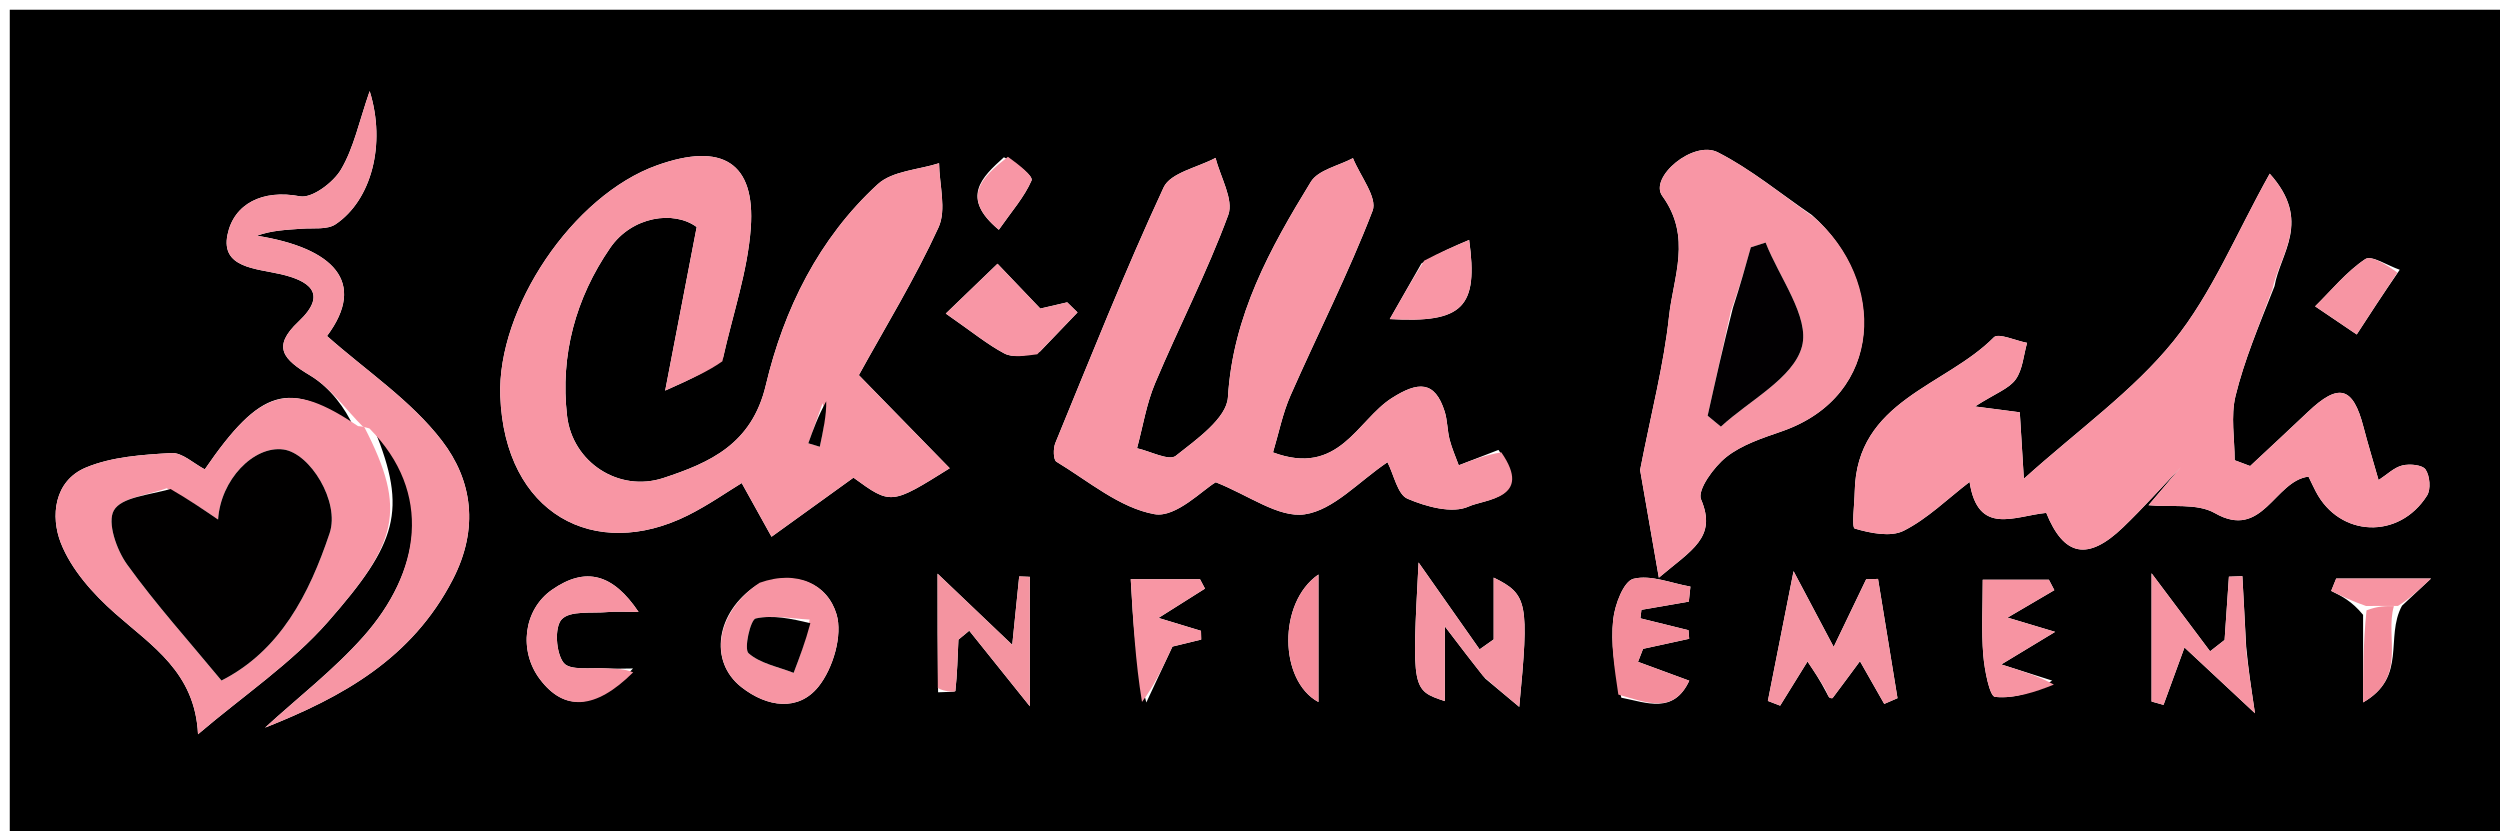
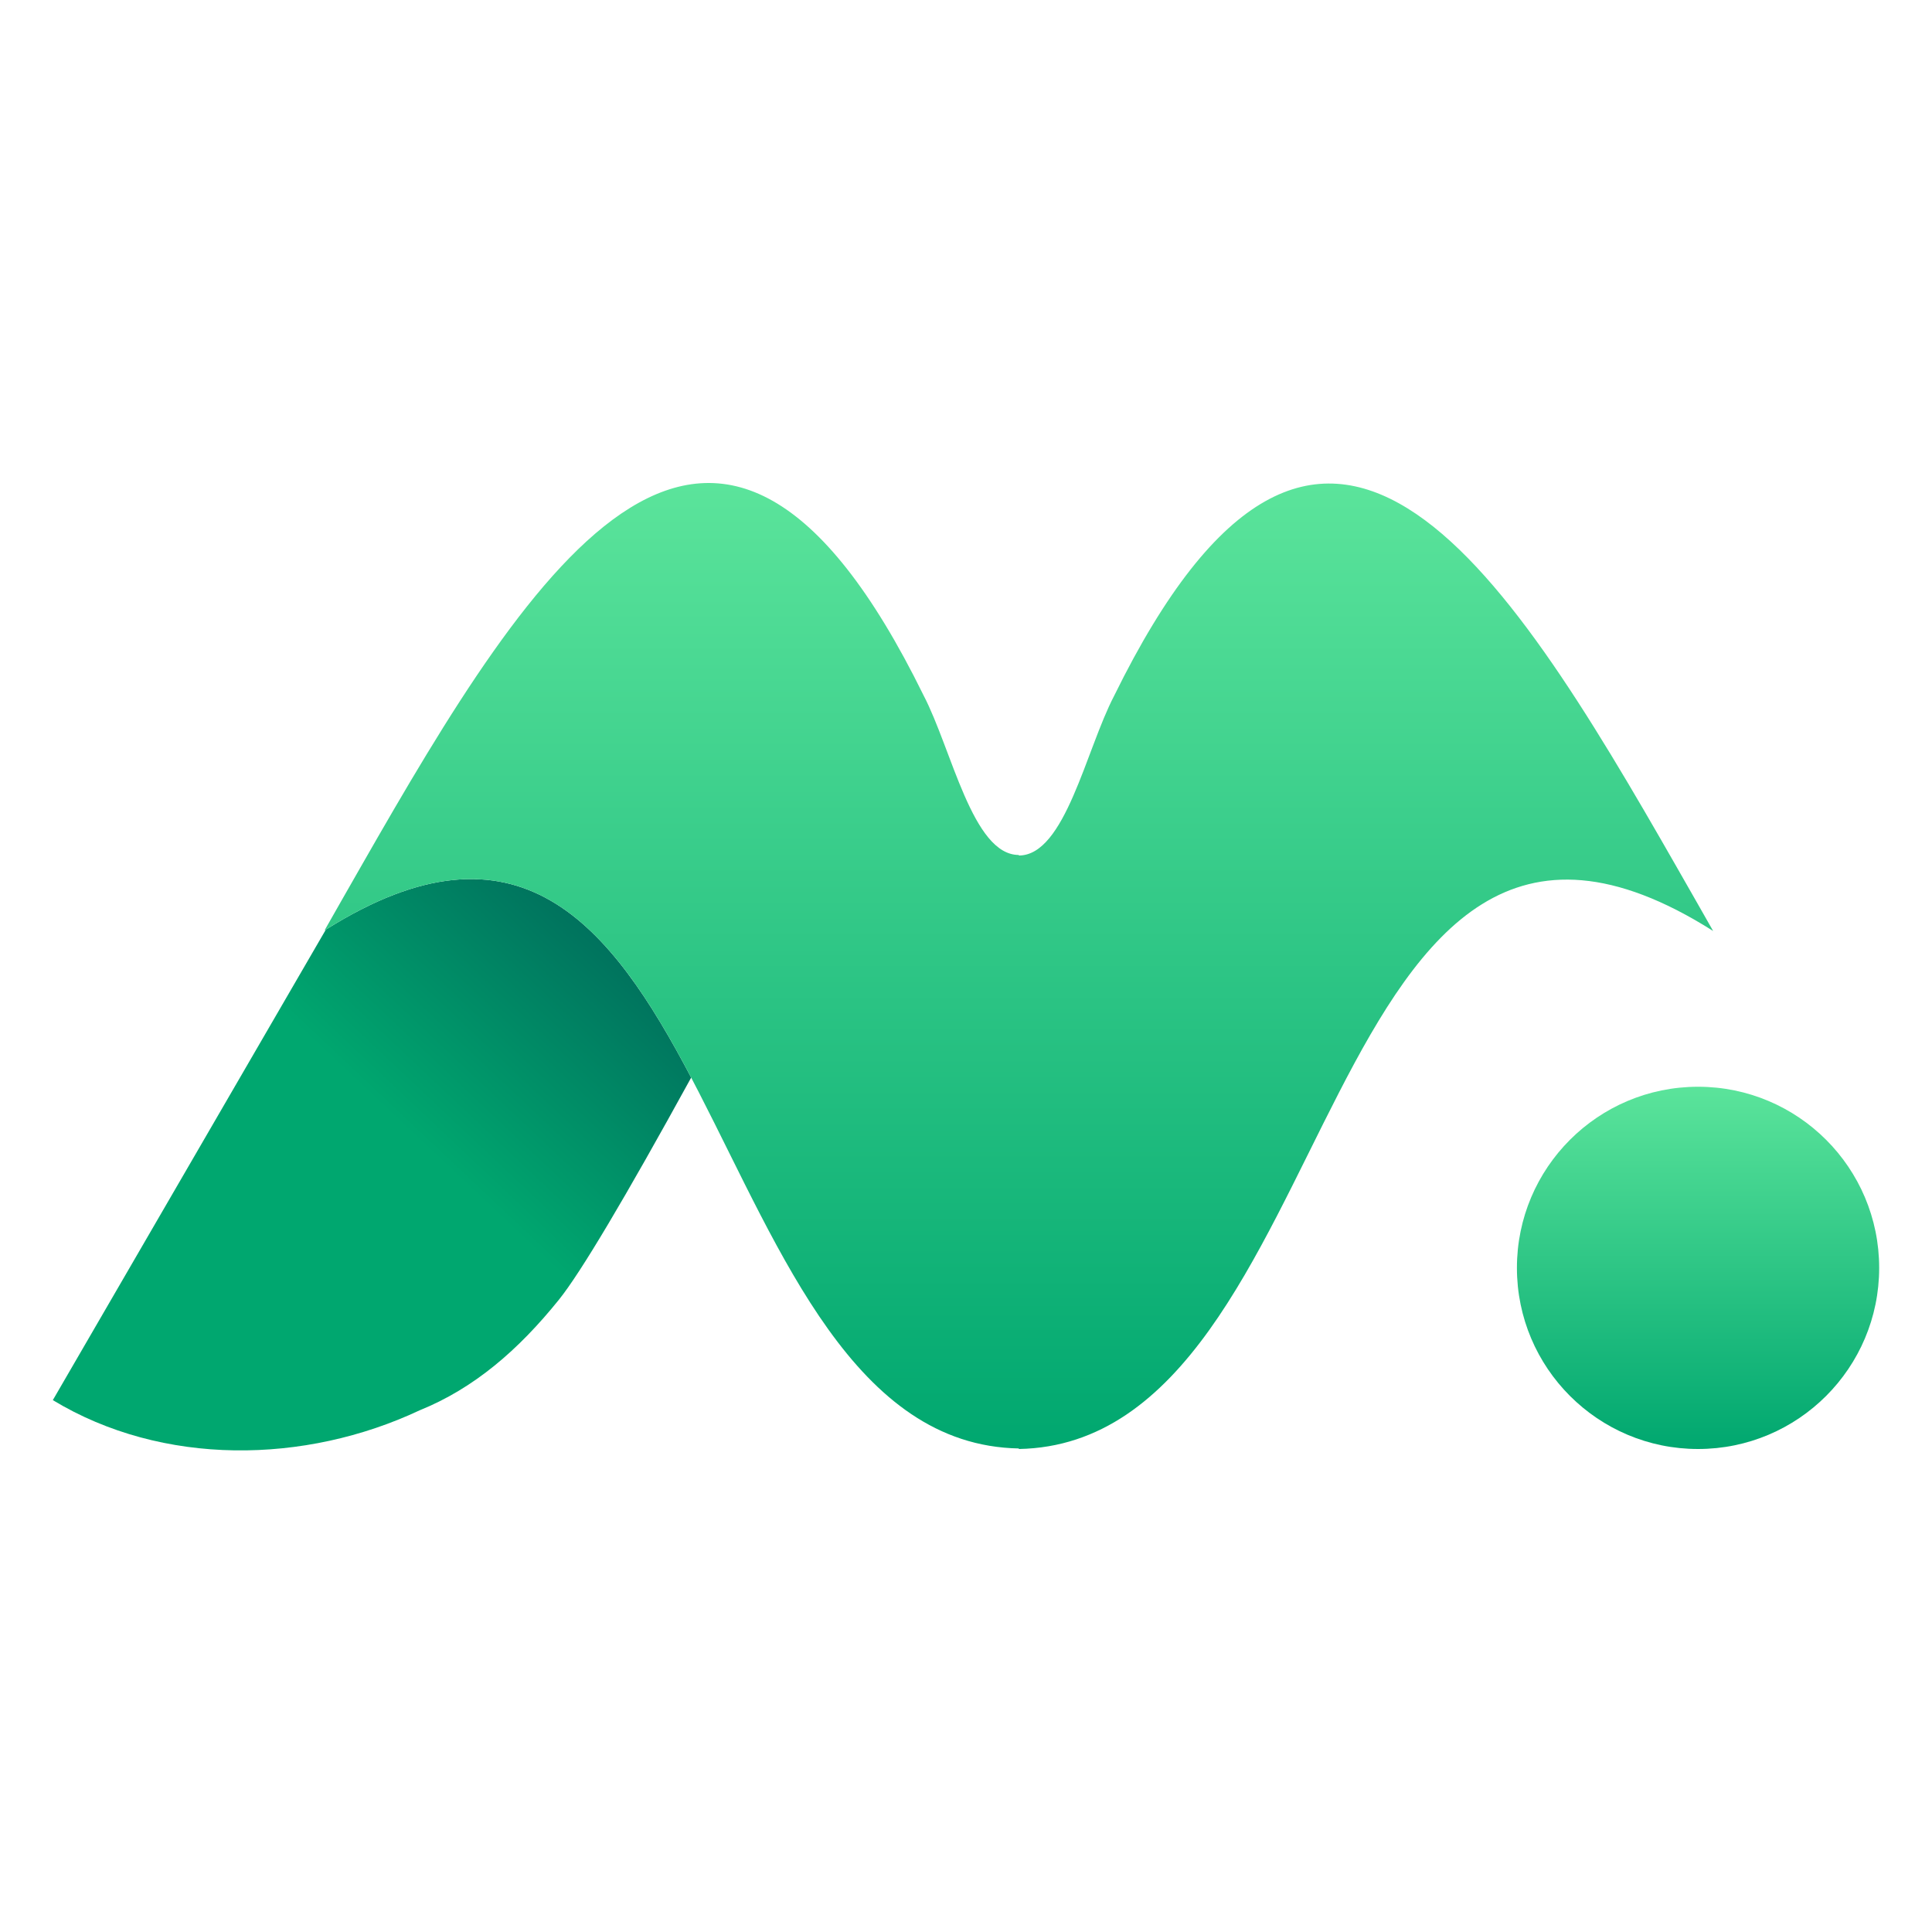
- <svg xmlns="http://www.w3.org/2000/svg" version="1.1" id="Layer_1" x="0px" y="0px" width="100%" viewBox="0 0 256 85" enable-background="new 0 0 256 85" xml:space="preserve">
-   <path fill="#000000" opacity="1" stroke="none" d=" M165,86   C110,86 55.5,86 1,86   C1,57.667 1,29.333 1,1   C86.333,1 171.667,1 257,1   C257,29.333 257,57.667 257,86   C226.5,86 196,86 165,86  M245.964,62.027   C246.717,61.322 247.469,60.617 248.938,59.241   C244.783,59.241 242.005,59.241 239.226,59.241   C239.055,59.663 238.884,60.086 238.713,60.509   C239.764,61.027 240.815,61.545 241.981,62.959   C241.981,65.948 241.981,68.937 241.981,71.926   C246.542,69.307 244.194,65.297 245.964,62.027  M36.149,43.59   C29.653,38.894 26.672,39.754 20.97,48.062   C19.84,47.476 18.661,46.326 17.552,46.391   C14.602,46.564 11.477,46.763 8.804,47.874   C5.512,49.244 5.167,52.894 6.228,55.597   C7.3,58.328 9.534,60.823 11.792,62.818   C15.569,66.154 19.977,68.857 20.277,75.187   C24.973,71.19 29.851,67.927 33.591,63.665   C40.67,55.597 41.734,52.304 38.346,43.999   C44.365,50.463 43.035,58.629 37.214,65.183   C34.189,68.589 30.517,71.42 27.138,74.511   C35.086,71.367 42.183,67.436 46.361,59.352   C49.093,54.064 48.34,49.161 45.261,45.139   C42.099,41.009 37.508,37.973 33.485,34.408   C37.616,28.879 34.123,25.385 26.305,24.139   C27.826,23.581 29.373,23.533 30.915,23.419   C32.083,23.333 33.5,23.544 34.365,22.964   C38.008,20.52 39.563,14.806 37.855,9.327   C36.77,12.451 36.232,15.131 34.92,17.354   C34.127,18.698 31.942,20.334 30.713,20.1   C26.873,19.37 23.942,20.871 23.294,24.045   C22.603,27.435 26.204,27.486 28.747,28.076   C31.492,28.714 33.71,29.977 30.571,32.928   C27.802,35.53 29.011,36.8 31.753,38.443   C33.867,39.709 35.404,41.937 36.149,43.59  M74.048,36.598   C75.034,32.183 76.56,27.807 76.881,23.345   C77.365,16.618 73.936,14.557 67.298,16.921   C58.611,20.015 50.895,31.606 51.229,40.562   C51.68,52.653 60.91,57.513 70.418,52.781   C72.548,51.72 74.516,50.332 75.952,49.463   C77.102,51.534 78.053,53.249 79.005,54.964   C81.71,53.012 84.415,51.061 87.396,48.912   C91.242,51.708 91.242,51.708 97.253,47.947   C94.074,44.691 90.949,41.489 87.947,38.414   C90.628,33.545 93.684,28.563 96.104,23.289   C96.938,21.471 96.188,18.926 96.162,16.713   C94.035,17.397 91.372,17.497 89.876,18.87   C83.841,24.405 80.262,31.673 78.417,39.448   C76.984,45.491 72.684,47.381 67.935,48.946   C63.366,50.451 58.616,47.33 58.069,42.588   C57.351,36.369 58.939,30.546 62.474,25.396   C64.719,22.126 69.026,21.529 71.341,23.25   C70.311,28.591 69.347,33.597 68.114,39.997   C71.055,38.677 72.474,38.04 74.048,36.598  M153.442,46.071   C152.087,46.596 150.732,47.121 149.376,47.646   C149.068,46.798 148.676,45.926 148.441,45.014   C148.199,44.069 148.223,43.05 147.931,42.126   C146.932,38.975 145.217,39.044 142.513,40.769   C138.97,43.029 137.117,48.854 130.355,46.325   C130.945,44.367 131.338,42.34 132.15,40.496   C134.933,34.178 138.083,28.009 140.555,21.575   C141.069,20.237 139.274,18.011 138.543,16.194   C137.069,16.984 134.978,17.396 134.225,18.627   C130.065,25.42 126.248,32.304 125.739,40.681   C125.609,42.823 122.515,45.006 120.396,46.68   C119.709,47.223 117.788,46.205 116.431,45.901   C117.031,43.68 117.392,41.358 118.278,39.257   C120.713,33.478 123.611,27.881 125.775,22.01   C126.355,20.436 124.962,18.134 124.475,16.167   C122.649,17.151 119.854,17.685 119.156,19.191   C115.171,27.785 111.671,36.604 108.065,45.371   C107.837,45.924 107.857,47.086 108.177,47.279   C111.458,49.264 114.662,52.017 118.227,52.653   C120.413,53.043 123.189,50.127 124.494,49.384   C127.867,50.712 130.936,53.057 133.604,52.666   C136.559,52.234 139.147,49.298 142.077,47.33   C142.748,48.643 143.108,50.634 144.132,51.071   C146.047,51.889 148.72,52.625 150.384,51.869   C152.092,51.092 157.04,51.097 153.442,46.071  M232.914,29.301   C233.484,25.918 236.777,22.634 232.42,17.785   C228.963,23.962 226.506,30.054 222.556,34.938   C218.439,40.027 212.882,43.951 207.243,49.024   C207.057,45.977 206.948,44.202 206.827,42.219   C205.617,42.061 204.478,41.913 202.239,41.621   C204.357,40.269 205.717,39.805 206.402,38.854   C207.127,37.847 207.209,36.377 207.573,35.109   C206.408,34.889 204.638,34.07 204.172,34.541   C199.186,39.579 190.115,40.994 189.924,50.32   C189.897,51.649 189.589,54.028 189.933,54.128   C191.524,54.592 193.603,55.023 194.942,54.347   C197.378,53.117 199.414,51.094 201.685,49.35   C202.543,54.928 206.295,52.83 209.538,52.52   C211.334,56.942 213.763,57.492 217.405,53.997   C219.453,52.033 221.343,49.905 223.304,47.851   C222.206,49.145 221.108,50.44 220.01,51.734   C222.3,51.96 224.982,51.501 226.804,52.545   C231.705,55.354 232.908,49.228 236.391,48.808   C236.721,49.482 236.923,49.917 237.144,50.342   C239.576,55.015 245.672,55.278 248.533,50.739   C248.937,50.097 248.819,48.73 248.379,48.08   C248.053,47.598 246.751,47.479 245.997,47.663   C245.15,47.87 244.43,48.6 243.566,49.159   C242.983,47.117 242.464,45.426 242.02,43.715   C240.944,39.572 239.486,39.182 236.316,42.196   C234.362,44.053 232.382,45.881 230.414,47.722   C229.886,47.524 229.358,47.325 228.83,47.127   C228.83,44.92 228.413,42.612 228.922,40.53   C229.802,36.937 231.257,33.486 232.914,29.301  M185.533,22.016   C182.341,19.84 179.316,17.338 175.903,15.596   C173.4,14.319 168.834,18.159 170.218,20.066   C173.272,24.276 171.341,28.363 170.906,32.407   C170.376,37.351 169.099,42.215 167.947,48.129   C168.381,50.621 169.032,54.362 169.866,59.157   C173.225,56.31 175.848,55.052 174.187,51.135   C173.783,50.182 175.491,47.817 176.779,46.796   C178.374,45.532 180.495,44.851 182.473,44.163   C193.01,40.498 193.141,28.697 185.533,22.016  M187.074,71.001   C187.157,71.144 187.215,71.312 187.329,71.423   C187.398,71.49 187.625,71.524 187.658,71.48   C188.667,70.141 189.661,68.789 190.46,67.707   C191.274,69.138 192.11,70.609 192.946,72.08   C193.399,71.884 193.852,71.689 194.304,71.493   C193.64,67.422 192.975,63.351 192.31,59.28   C191.905,59.293 191.5,59.306 191.095,59.319   C190.022,61.554 188.948,63.788 187.768,66.244   C186.446,63.747 185.393,61.759 183.661,58.488   C182.57,63.996 181.799,67.886 181.029,71.775   C181.448,71.937 181.867,72.098 182.287,72.26   C183.183,70.813 184.079,69.367 185.088,67.739   C185.788,68.775 186.311,69.549 187.074,71.001  M152.102,69.493   C153.151,70.368 154.201,71.243 155.571,72.386   C156.595,61.693 156.44,60.859 152.952,59.148   C152.952,61.387 152.952,63.431 152.952,65.476   C152.472,65.815 151.992,66.155 151.512,66.494   C149.659,63.857 147.806,61.219 145.261,57.597   C144.573,70.668 144.573,70.668 147.952,71.794   C147.952,69.62 147.952,67.58 147.952,64.143   C149.709,66.448 150.654,67.688 152.102,69.493  M77.47,59.927   C73.301,62.692 72.549,67.711 75.917,70.358   C78.572,72.445 81.764,72.857 83.806,70.315   C85.301,68.455 86.308,65.049 85.659,62.897   C84.742,59.854 81.683,58.286 77.47,59.927  M230.009,66.19   C229.88,63.793 229.75,61.396 229.62,58.999   C229.16,59.017 228.7,59.035 228.24,59.053   C228.093,61.212 227.945,63.371 227.798,65.53   C227.303,65.918 226.808,66.307 226.313,66.695   C224.416,64.166 222.52,61.637 220.32,58.703   C220.32,63.749 220.32,67.792 220.32,71.836   C220.728,71.95 221.136,72.065 221.545,72.18   C222.263,70.214 222.98,68.248 223.691,66.302   C225.883,68.347 227.979,70.303 230.908,73.036   C230.472,70.135 230.24,68.592 230.009,66.19  M166.023,71.444   C168.591,71.938 171.367,73.173 172.981,69.704   C171.07,69 169.402,68.386 167.734,67.773   C167.906,67.329 168.078,66.885 168.25,66.441   C169.824,66.098 171.399,65.754 172.973,65.41   C172.951,65.118 172.928,64.826 172.906,64.534   C171.263,64.129 169.62,63.723 167.976,63.317   C168.012,63.027 168.048,62.737 168.083,62.447   C169.701,62.167 171.318,61.887 172.935,61.607   C172.99,61.093 173.044,60.58 173.099,60.067   C171.137,59.728 169.034,58.826 167.268,59.269   C166.258,59.522 165.359,61.917 165.191,63.434   C164.923,65.853 165.305,68.345 166.023,71.444  M96.06,70.891   C96.677,70.851 97.82,70.867 97.831,70.762   C98.019,69.017 98.065,67.257 98.143,65.5   C98.513,65.194 98.882,64.888 99.251,64.583   C101.226,67.046 103.2,69.51 105.453,72.322   C105.453,67.199 105.453,63.134 105.453,59.068   C105.09,59.054 104.728,59.04 104.365,59.026   C104.14,61.245 103.915,63.464 103.654,66.03   C101.011,63.512 98.813,61.417 96.006,58.743   C96.006,63.117 96.006,66.564 96.06,70.891  M106.487,36.011   C107.771,34.671 109.055,33.331 110.339,31.991   C109.987,31.646 109.634,31.302 109.282,30.957   C107.981,31.259 106.681,31.56 106.529,31.596   C104.678,29.657 103.412,28.332 102.146,27.007   C100.189,28.892 98.231,30.778 96.849,32.109   C99.585,34.013 101.118,35.279 102.838,36.19   C103.697,36.645 104.9,36.45 106.487,36.011  M64.82,68.451   C63.905,68.452 62.985,68.505 62.074,68.443   C60.561,68.339 58.368,68.702 57.719,67.877   C56.921,66.865 56.761,64.207 57.525,63.412   C58.399,62.502 60.586,62.823 62.209,62.677   C63.084,62.598 63.971,62.663 65.389,62.663   C62.786,58.786 59.991,57.973 56.52,60.396   C53.6,62.434 53.09,66.647 55.289,69.554   C57.768,72.834 60.93,72.732 64.82,68.451  M210.143,69.693   C208.801,69.267 207.459,68.84 204.932,68.037   C207.12,66.713 208.537,65.856 210.442,64.703   C208.664,64.17 207.329,63.769 205.573,63.242   C207.548,62.084 208.956,61.258 210.364,60.432   C210.177,60.075 209.991,59.719 209.804,59.362   C207.613,59.362 205.423,59.362 203.032,59.362   C203.032,62.144 202.886,64.622 203.086,67.071   C203.21,68.597 203.734,71.306 204.293,71.362   C206.31,71.565 208.418,70.869 210.143,69.693  M117.384,71.933   C118.179,70.233 118.973,68.533 120.059,66.208   C120.428,66.118 121.715,65.805 123.003,65.492   C122.996,65.194 122.989,64.896 122.983,64.598   C121.648,64.193 120.313,63.788 118.63,63.277   C120.541,62.071 121.965,61.172 123.389,60.273   C123.22,59.953 123.05,59.633 122.881,59.313   C120.67,59.313 118.459,59.313 115.786,59.313   C116.033,63.671 116.264,67.747 117.384,71.933  M245.734,27.623   C244.528,27.215 242.851,26.101 242.205,26.532   C240.276,27.819 238.751,29.712 237.068,31.368   C238.488,32.329 239.908,33.29 241.328,34.251   C242.637,32.236 243.945,30.222 245.734,27.623  M145.555,26.979   C144.563,28.721 143.57,30.462 142.31,32.674   C149.845,33.108 151.386,31.436 150.44,24.569   C148.895,25.224 147.506,25.814 145.555,26.979  M135.01,66.396   C135.01,64.002 135.01,61.609 135.01,58.829   C130.832,61.689 130.964,69.723 135.01,71.887   C135.01,70.225 135.01,68.763 135.01,66.396  M102.8,16.104   C100.516,18.164 98.31,20.232 102.279,23.529   C103.605,21.634 104.891,20.18 105.628,18.487   C105.823,18.039 104.332,16.855 102.8,16.104  z" />
-   <path fill="#F896A4" opacity="1" stroke="none" d=" M73.97,37.001   C72.474,38.04 71.055,38.677 68.114,39.997   C69.347,33.597 70.311,28.591 71.341,23.25   C69.026,21.529 64.719,22.126 62.474,25.396   C58.939,30.546 57.351,36.369 58.069,42.588   C58.616,47.33 63.366,50.451 67.935,48.946   C72.684,47.381 76.984,45.491 78.417,39.448   C80.262,31.673 83.841,24.405 89.876,18.87   C91.372,17.497 94.035,17.397 96.162,16.713   C96.188,18.926 96.938,21.471 96.104,23.289   C93.684,28.563 90.628,33.545 87.947,38.414   C90.949,41.489 94.074,44.691 97.253,47.947   C91.242,51.708 91.242,51.708 87.396,48.912   C84.415,51.061 81.71,53.012 79.005,54.964   C78.053,53.249 77.102,51.534 75.952,49.463   C74.516,50.332 72.548,51.72 70.418,52.781   C60.91,57.513 51.68,52.653 51.229,40.562   C50.895,31.606 58.611,20.015 67.298,16.921   C73.936,14.557 77.365,16.618 76.881,23.345   C76.56,27.807 75.034,32.183 73.97,37.001  M84.231,41.301   C83.744,42.665 83.258,44.028 82.771,45.391   C83.163,45.51 83.555,45.628 83.947,45.747   C84.291,44.124 84.636,42.501 84.231,41.301  z" />
-   <path fill="#F896A5" opacity="1" stroke="none" d=" M153.734,46.32   C157.04,51.097 152.092,51.092 150.384,51.869   C148.72,52.625 146.047,51.889 144.132,51.071   C143.108,50.634 142.748,48.643 142.077,47.33   C139.147,49.298 136.559,52.234 133.604,52.666   C130.936,53.057 127.867,50.712 124.494,49.384   C123.189,50.127 120.413,53.043 118.227,52.653   C114.662,52.017 111.458,49.264 108.177,47.279   C107.857,47.086 107.837,45.924 108.065,45.371   C111.671,36.604 115.171,27.785 119.156,19.191   C119.854,17.685 122.649,17.151 124.475,16.167   C124.962,18.134 126.355,20.436 125.775,22.01   C123.611,27.881 120.713,33.478 118.278,39.257   C117.392,41.358 117.031,43.68 116.431,45.901   C117.788,46.205 119.709,47.223 120.396,46.68   C122.515,45.006 125.609,42.823 125.739,40.681   C126.248,32.304 130.065,25.42 134.225,18.627   C134.978,17.396 137.069,16.984 138.543,16.194   C139.274,18.011 141.069,20.237 140.555,21.575   C138.083,28.009 134.933,34.178 132.15,40.496   C131.338,42.34 130.945,44.367 130.355,46.325   C137.117,48.854 138.97,43.029 142.513,40.769   C145.217,39.044 146.932,38.975 147.931,42.126   C148.223,43.05 148.199,44.069 148.441,45.014   C148.676,45.926 149.068,46.798 149.376,47.646   C150.732,47.121 152.087,46.596 153.734,46.32  z" />
-   <path fill="#F996A5" opacity="1" stroke="none" d=" M232.692,29.638   C231.257,33.486 229.802,36.937 228.922,40.53   C228.413,42.612 228.83,44.92 228.83,47.127   C229.358,47.325 229.886,47.524 230.414,47.722   C232.382,45.881 234.362,44.053 236.316,42.196   C239.486,39.182 240.944,39.572 242.02,43.715   C242.464,45.426 242.983,47.117 243.566,49.159   C244.43,48.6 245.15,47.87 245.997,47.663   C246.751,47.479 248.053,47.598 248.379,48.08   C248.819,48.73 248.937,50.097 248.533,50.739   C245.672,55.278 239.576,55.015 237.144,50.342   C236.923,49.917 236.721,49.482 236.391,48.808   C232.908,49.228 231.705,55.354 226.804,52.545   C224.982,51.501 222.3,51.96 220.01,51.734   C221.108,50.44 222.206,49.145 223.304,47.851   C221.343,49.905 219.453,52.033 217.405,53.997   C213.763,57.492 211.334,56.942 209.538,52.52   C206.295,52.83 202.543,54.928 201.685,49.35   C199.414,51.094 197.378,53.117 194.942,54.347   C193.603,55.023 191.524,54.592 189.933,54.128   C189.589,54.028 189.897,51.649 189.924,50.32   C190.115,40.994 199.186,39.579 204.172,34.541   C204.638,34.07 206.408,34.889 207.573,35.109   C207.209,36.377 207.127,37.847 206.402,38.854   C205.717,39.805 204.357,40.269 202.239,41.621   C204.478,41.913 205.617,42.061 206.827,42.219   C206.948,44.202 207.057,45.977 207.243,49.024   C212.882,43.951 218.439,40.027 222.556,34.938   C226.506,30.054 228.963,23.962 232.42,17.785   C236.777,22.634 233.484,25.918 232.692,29.638  z" />
-   <path fill="#F896A5" opacity="1" stroke="none" d=" M185.783,22.279   C193.141,28.697 193.01,40.498 182.473,44.163   C180.495,44.851 178.374,45.532 176.779,46.796   C175.491,47.817 173.783,50.182 174.187,51.135   C175.848,55.052 173.225,56.31 169.866,59.157   C169.032,54.362 168.381,50.621 167.947,48.129   C169.099,42.215 170.376,37.351 170.906,32.407   C171.341,28.363 173.272,24.276 170.218,20.066   C168.834,18.159 173.4,14.319 175.903,15.596   C179.316,17.338 182.341,19.84 185.783,22.279  M177.239,31.884   C176.447,35.446 175.655,39.007 174.863,42.569   C175.315,42.942 175.767,43.315 176.218,43.687   C179.143,40.989 183.665,38.714 184.524,35.47   C185.32,32.466 182.196,28.424 180.798,24.839   C180.294,25.001 179.79,25.163 179.286,25.324   C178.742,27.278 178.197,29.233 177.239,31.884  z" />
-   <path fill="#F896A5" opacity="1" stroke="none" d=" M37.311,43.742   C41.734,52.304 40.67,55.597 33.591,63.665   C29.851,67.927 24.973,71.19 20.277,75.187   C19.977,68.857 15.569,66.154 11.792,62.818   C9.534,60.823 7.3,58.328 6.228,55.597   C5.167,52.894 5.512,49.244 8.804,47.874   C11.477,46.763 14.602,46.564 17.552,46.391   C18.661,46.326 19.84,47.476 20.97,48.062   C26.672,39.754 29.653,38.894 36.655,43.633   C37.161,43.676 37.311,43.742 37.311,43.742  M17.072,49.999   C15.182,50.706 12.428,50.919 11.659,52.266   C10.959,53.493 11.932,56.297 13.013,57.797   C15.956,61.884 19.347,65.649 22.681,69.686   C28.692,66.627 31.657,60.856 33.754,54.598   C34.827,51.396 31.756,46.387 29.012,46.027   C25.979,45.628 22.595,49.118 22.332,53.201   C20.754,52.128 19.302,51.139 17.072,49.999  z" />
-   <path fill="#F796A4" opacity="1" stroke="none" d=" M37.829,43.871   C37.311,43.742 37.161,43.676 37.18,43.707   C35.404,41.937 33.867,39.709 31.753,38.443   C29.011,36.8 27.802,35.53 30.571,32.928   C33.71,29.977 31.492,28.714 28.747,28.076   C26.204,27.486 22.603,27.435 23.294,24.045   C23.942,20.871 26.873,19.37 30.713,20.1   C31.942,20.334 34.127,18.698 34.92,17.354   C36.232,15.131 36.77,12.451 37.855,9.327   C39.563,14.806 38.008,20.52 34.365,22.964   C33.5,23.544 32.083,23.333 30.915,23.419   C29.373,23.533 27.826,23.581 26.305,24.139   C34.123,25.385 37.616,28.879 33.485,34.408   C37.508,37.973 42.099,41.009 45.261,45.139   C48.34,49.161 49.093,54.064 46.361,59.352   C42.183,67.436 35.086,71.367 27.138,74.511   C30.517,71.42 34.189,68.589 37.214,65.183   C43.035,58.629 44.365,50.463 37.829,43.871  z" />
-   <path fill="#F595A3" opacity="1" stroke="none" d=" M186.954,70.662   C186.311,69.549 185.788,68.775 185.088,67.739   C184.079,69.367 183.183,70.813 182.287,72.26   C181.867,72.098 181.448,71.937 181.029,71.775   C181.799,67.886 182.57,63.996 183.661,58.488   C185.393,61.759 186.446,63.747 187.768,66.244   C188.948,63.788 190.022,61.554 191.095,59.319   C191.5,59.306 191.905,59.293 192.31,59.28   C192.975,63.351 193.64,67.422 194.304,71.493   C193.852,71.689 193.399,71.884 192.946,72.08   C192.11,70.609 191.274,69.138 190.46,67.707   C189.661,68.789 188.667,70.141 187.658,71.48   C187.625,71.524 187.398,71.49 187.329,71.423   C187.215,71.312 187.157,71.144 186.954,70.662  z" />
-   <path fill="#F595A3" opacity="1" stroke="none" d=" M151.85,69.21   C150.654,67.688 149.709,66.448 147.952,64.143   C147.952,67.58 147.952,69.62 147.952,71.794   C144.573,70.668 144.573,70.668 145.261,57.597   C147.806,61.219 149.659,63.857 151.512,66.494   C151.992,66.155 152.472,65.815 152.952,65.476   C152.952,63.431 152.952,61.387 152.952,59.148   C156.44,60.859 156.595,61.693 155.571,72.386   C154.201,71.243 153.151,70.368 151.85,69.21  z" />
-   <path fill="#F795A3" opacity="1" stroke="none" d=" M77.78,59.677   C81.683,58.286 84.742,59.854 85.659,62.897   C86.308,65.049 85.301,68.455 83.806,70.315   C81.764,72.857 78.572,72.445 75.917,70.358   C72.549,67.711 73.301,62.692 77.78,59.677  M82.907,63.446   C81.052,63.348 79.13,62.947 77.382,63.333   C76.849,63.451 76.16,66.456 76.65,66.889   C77.845,67.948 79.687,68.277 81.268,68.9   C81.865,67.332 82.461,65.765 82.907,63.446  z" />
-   <path fill="#F795A3" opacity="1" stroke="none" d=" M230.009,66.619   C230.24,68.592 230.472,70.135 230.908,73.036   C227.979,70.303 225.883,68.347 223.691,66.302   C222.98,68.248 222.263,70.214 221.545,72.18   C221.136,72.065 220.728,71.95 220.32,71.836   C220.32,67.792 220.32,63.749 220.32,58.703   C222.52,61.637 224.416,64.166 226.313,66.695   C226.808,66.307 227.303,65.918 227.798,65.53   C227.945,63.371 228.093,61.212 228.24,59.053   C228.7,59.035 229.16,59.017 229.62,58.999   C229.75,61.396 229.88,63.793 230.009,66.619  z" />
-   <path fill="#F48D9B" opacity="1" stroke="none" d=" M165.718,71.125   C165.305,68.345 164.923,65.853 165.191,63.434   C165.359,61.917 166.258,59.522 167.268,59.269   C169.034,58.826 171.137,59.728 173.099,60.067   C173.044,60.58 172.99,61.093 172.935,61.607   C171.318,61.887 169.701,62.167 168.083,62.447   C168.048,62.737 168.012,63.027 167.976,63.317   C169.62,63.723 171.263,64.129 172.906,64.534   C172.928,64.826 172.951,65.118 172.973,65.41   C171.399,65.754 169.824,66.098 168.25,66.441   C168.078,66.885 167.906,67.329 167.734,67.773   C169.402,68.386 171.07,69 172.981,69.704   C171.367,73.173 168.591,71.938 165.718,71.125  z" />
-   <path fill="#F494A0" opacity="1" stroke="none" d=" M96.033,70.451   C96.006,66.564 96.006,63.117 96.006,58.743   C98.813,61.417 101.011,63.512 103.654,66.03   C103.915,63.464 104.14,61.245 104.365,59.026   C104.728,59.04 105.09,59.054 105.453,59.068   C105.453,63.134 105.453,67.199 105.453,72.322   C103.2,69.51 101.226,67.046 99.251,64.583   C98.882,64.888 98.513,65.194 98.143,65.5   C98.065,67.257 98.019,69.017 97.831,70.762   C97.82,70.867 96.677,70.851 96.033,70.451  z" />
-   <path fill="#F896A5" opacity="1" stroke="none" d=" M106.217,36.28   C104.9,36.45 103.697,36.645 102.838,36.19   C101.118,35.279 99.585,34.013 96.849,32.109   C98.231,30.778 100.189,28.892 102.146,27.007   C103.412,28.332 104.678,29.657 106.529,31.596   C106.681,31.56 107.981,31.259 109.282,30.957   C109.634,31.302 109.987,31.646 110.339,31.991   C109.055,33.331 107.771,34.671 106.217,36.28  z" />
-   <path fill="#F794A2" opacity="1" stroke="none" d=" M64.836,68.849   C60.93,72.732 57.768,72.834 55.289,69.554   C53.09,66.647 53.6,62.434 56.52,60.396   C59.991,57.973 62.786,58.786 65.389,62.663   C63.971,62.663 63.084,62.598 62.209,62.677   C60.586,62.823 58.399,62.502 57.525,63.412   C56.761,64.207 56.921,66.865 57.719,67.877   C58.368,68.702 60.561,68.339 62.074,68.443   C62.985,68.505 63.905,68.452 64.836,68.849  z" />
-   <path fill="#F794A2" opacity="1" stroke="none" d=" M210.317,70.103   C208.418,70.869 206.31,71.565 204.293,71.362   C203.734,71.306 203.21,68.597 203.086,67.071   C202.886,64.622 203.032,62.144 203.032,59.362   C205.423,59.362 207.613,59.362 209.804,59.362   C209.991,59.719 210.177,60.075 210.364,60.432   C208.956,61.258 207.548,62.084 205.573,63.242   C207.329,63.769 208.664,64.17 210.442,64.703   C208.537,65.856 207.12,66.713 204.932,68.037   C207.459,68.84 208.801,69.267 210.317,70.103  z" />
-   <path fill="#F896A4" opacity="1" stroke="none" d=" M116.94,71.878   C116.264,67.747 116.033,63.671 115.786,59.313   C118.459,59.313 120.67,59.313 122.881,59.313   C123.05,59.633 123.22,59.953 123.389,60.273   C121.965,61.172 120.541,62.071 118.63,63.277   C120.313,63.788 121.648,64.193 122.983,64.598   C122.989,64.896 122.996,65.194 123.003,65.492   C121.715,65.805 120.428,66.118 120.059,66.208   C118.973,68.533 118.179,70.233 116.94,71.878  z" />
-   <path fill="#F795A3" opacity="1" stroke="none" d=" M245.494,27.915   C243.945,30.222 242.637,32.236 241.328,34.251   C239.908,33.29 238.488,32.329 237.068,31.368   C238.751,29.712 240.276,27.819 242.205,26.532   C242.851,26.101 244.528,27.215 245.494,27.915  z" />
-   <path fill="#F996A5" opacity="1" stroke="none" d=" M145.836,26.691   C147.506,25.814 148.895,25.224 150.44,24.569   C151.386,31.436 149.845,33.108 142.31,32.674   C143.57,30.462 144.563,28.721 145.836,26.691  z" />
-   <path fill="#F48D9B" opacity="1" stroke="none" d=" M135.01,66.848   C135.01,68.763 135.01,70.225 135.01,71.887   C130.964,69.723 130.832,61.689 135.01,58.829   C135.01,61.609 135.01,64.002 135.01,66.848  z" />
-   <path fill="#F896A5" opacity="1" stroke="none" d=" M103.208,16.057   C104.332,16.855 105.823,18.039 105.628,18.487   C104.891,20.18 103.605,21.634 102.279,23.529   C98.31,20.232 100.516,18.164 103.208,16.057  z" />
-   <path fill="#F48D9B" opacity="1" stroke="none" d=" M245.135,62.066   C244.194,65.297 246.542,69.307 241.981,71.926   C241.981,68.937 241.981,65.948 242.332,62.501   C243.501,62.05 244.318,62.058 245.135,62.066  z" />
-   <path fill="#F794A2" opacity="1" stroke="none" d=" M245.549,62.047   C244.318,62.058 243.501,62.05 242.275,62.052   C240.815,61.545 239.764,61.027 238.713,60.509   C238.884,60.086 239.055,59.663 239.226,59.241   C242.005,59.241 244.783,59.241 248.938,59.241   C247.469,60.617 246.717,61.322 245.549,62.047  z" />
-   <path fill="#000000" opacity="1" stroke="none" d=" M84.606,41.089   C84.636,42.501 84.291,44.124 83.947,45.747   C83.555,45.628 83.163,45.51 82.771,45.391   C83.258,44.028 83.744,42.665 84.606,41.089  z" />
-   <path fill="#020002" opacity="1" stroke="none" d=" M177.446,31.535   C178.197,29.233 178.742,27.278 179.286,25.324   C179.79,25.163 180.294,25.001 180.798,24.839   C182.196,28.424 185.32,32.466 184.524,35.47   C183.665,38.714 179.143,40.989 176.218,43.687   C175.767,43.315 175.315,42.942 174.863,42.569   C175.655,39.007 176.447,35.446 177.446,31.535  z" />
-   <path fill="#010000" opacity="1" stroke="none" d=" M17.46,50.075   C19.302,51.139 20.754,52.128 22.332,53.201   C22.595,49.118 25.979,45.628 29.012,46.027   C31.756,46.387 34.827,51.396 33.754,54.598   C31.657,60.856 28.692,66.627 22.681,69.686   C19.347,65.649 15.956,61.884 13.013,57.797   C11.932,56.297 10.959,53.493 11.659,52.266   C12.428,50.919 15.182,50.706 17.46,50.075  z" />
-   <path fill="#000000" opacity="1" stroke="none" d=" M82.982,63.821   C82.461,65.765 81.865,67.332 81.268,68.9   C79.687,68.277 77.845,67.948 76.65,66.889   C76.16,66.456 76.849,63.451 77.382,63.333   C79.13,62.947 81.052,63.348 82.982,63.821  z" />
+ <svg xmlns="http://www.w3.org/2000/svg" width="256" height="256" viewBox="0 0 256 256" fill="none">
+   <path d="M43.176 123.179C68.756 107.091 80.918 122.509 91.584 142.787C82.758 158.858 76.918 168.665 74.066 172.209C68.686 178.894 62.818 183.956 55.601 186.876C40.428 194.007 21.566 194.34 7 185.524L43.176 123.179Z" fill="url(#paint0_linear_4107_1209904)" />
+   <path fill-rule="evenodd" clip-rule="evenodd" d="M222.155 114.863C199.02 74.385 175.105 36.249 147.634 92.191C143.875 99.383 141.136 113.359 135 113.359V113.288C128.864 113.288 126.125 99.312 122.367 92.12C94.895 36.178 70.98 74.314 47.845 114.792C46.104 117.845 44.431 120.758 43 123.29C96.019 89.727 91.555 191.123 135 191.929V192C178.446 191.194 173.981 89.798 227 123.36C225.57 120.829 223.897 117.916 222.155 114.863" fill="url(#paint1_linear_4107_1209904)" />
+   <path fill-rule="evenodd" clip-rule="evenodd" d="M225 192C238.254 192 249 181.254 249 168C249 154.746 238.254 144 225 144C211.746 144 201 154.746 201 168C201 181.254 211.746 192 225 192" fill="url(#paint2_linear_4107_1209904)" />
+   <defs>
+     <linearGradient id="paint0_linear_4107_1209904" x1="76" y1="83.895" x2="32.761" y2="129.812" gradientUnits="userSpaceOnUse">
+       <stop stop-color="#004B50" />
+       <stop offset="1" stop-color="#00A76F" />
+     </linearGradient>
+     <linearGradient id="paint1_linear_4107_1209904" x1="43" y1="64" x2="43" y2="192" gradientUnits="userSpaceOnUse">
+       <stop stop-color="#5BE49B" />
+       <stop offset="1" stop-color="#00A76F" />
+     </linearGradient>
+     <linearGradient id="paint2_linear_4107_1209904" x1="201" y1="144" x2="201" y2="192" gradientUnits="userSpaceOnUse">
+       <stop stop-color="#5BE49B" />
+       <stop offset="1" stop-color="#00A76F" />
+     </linearGradient>
+   </defs>
</svg>
